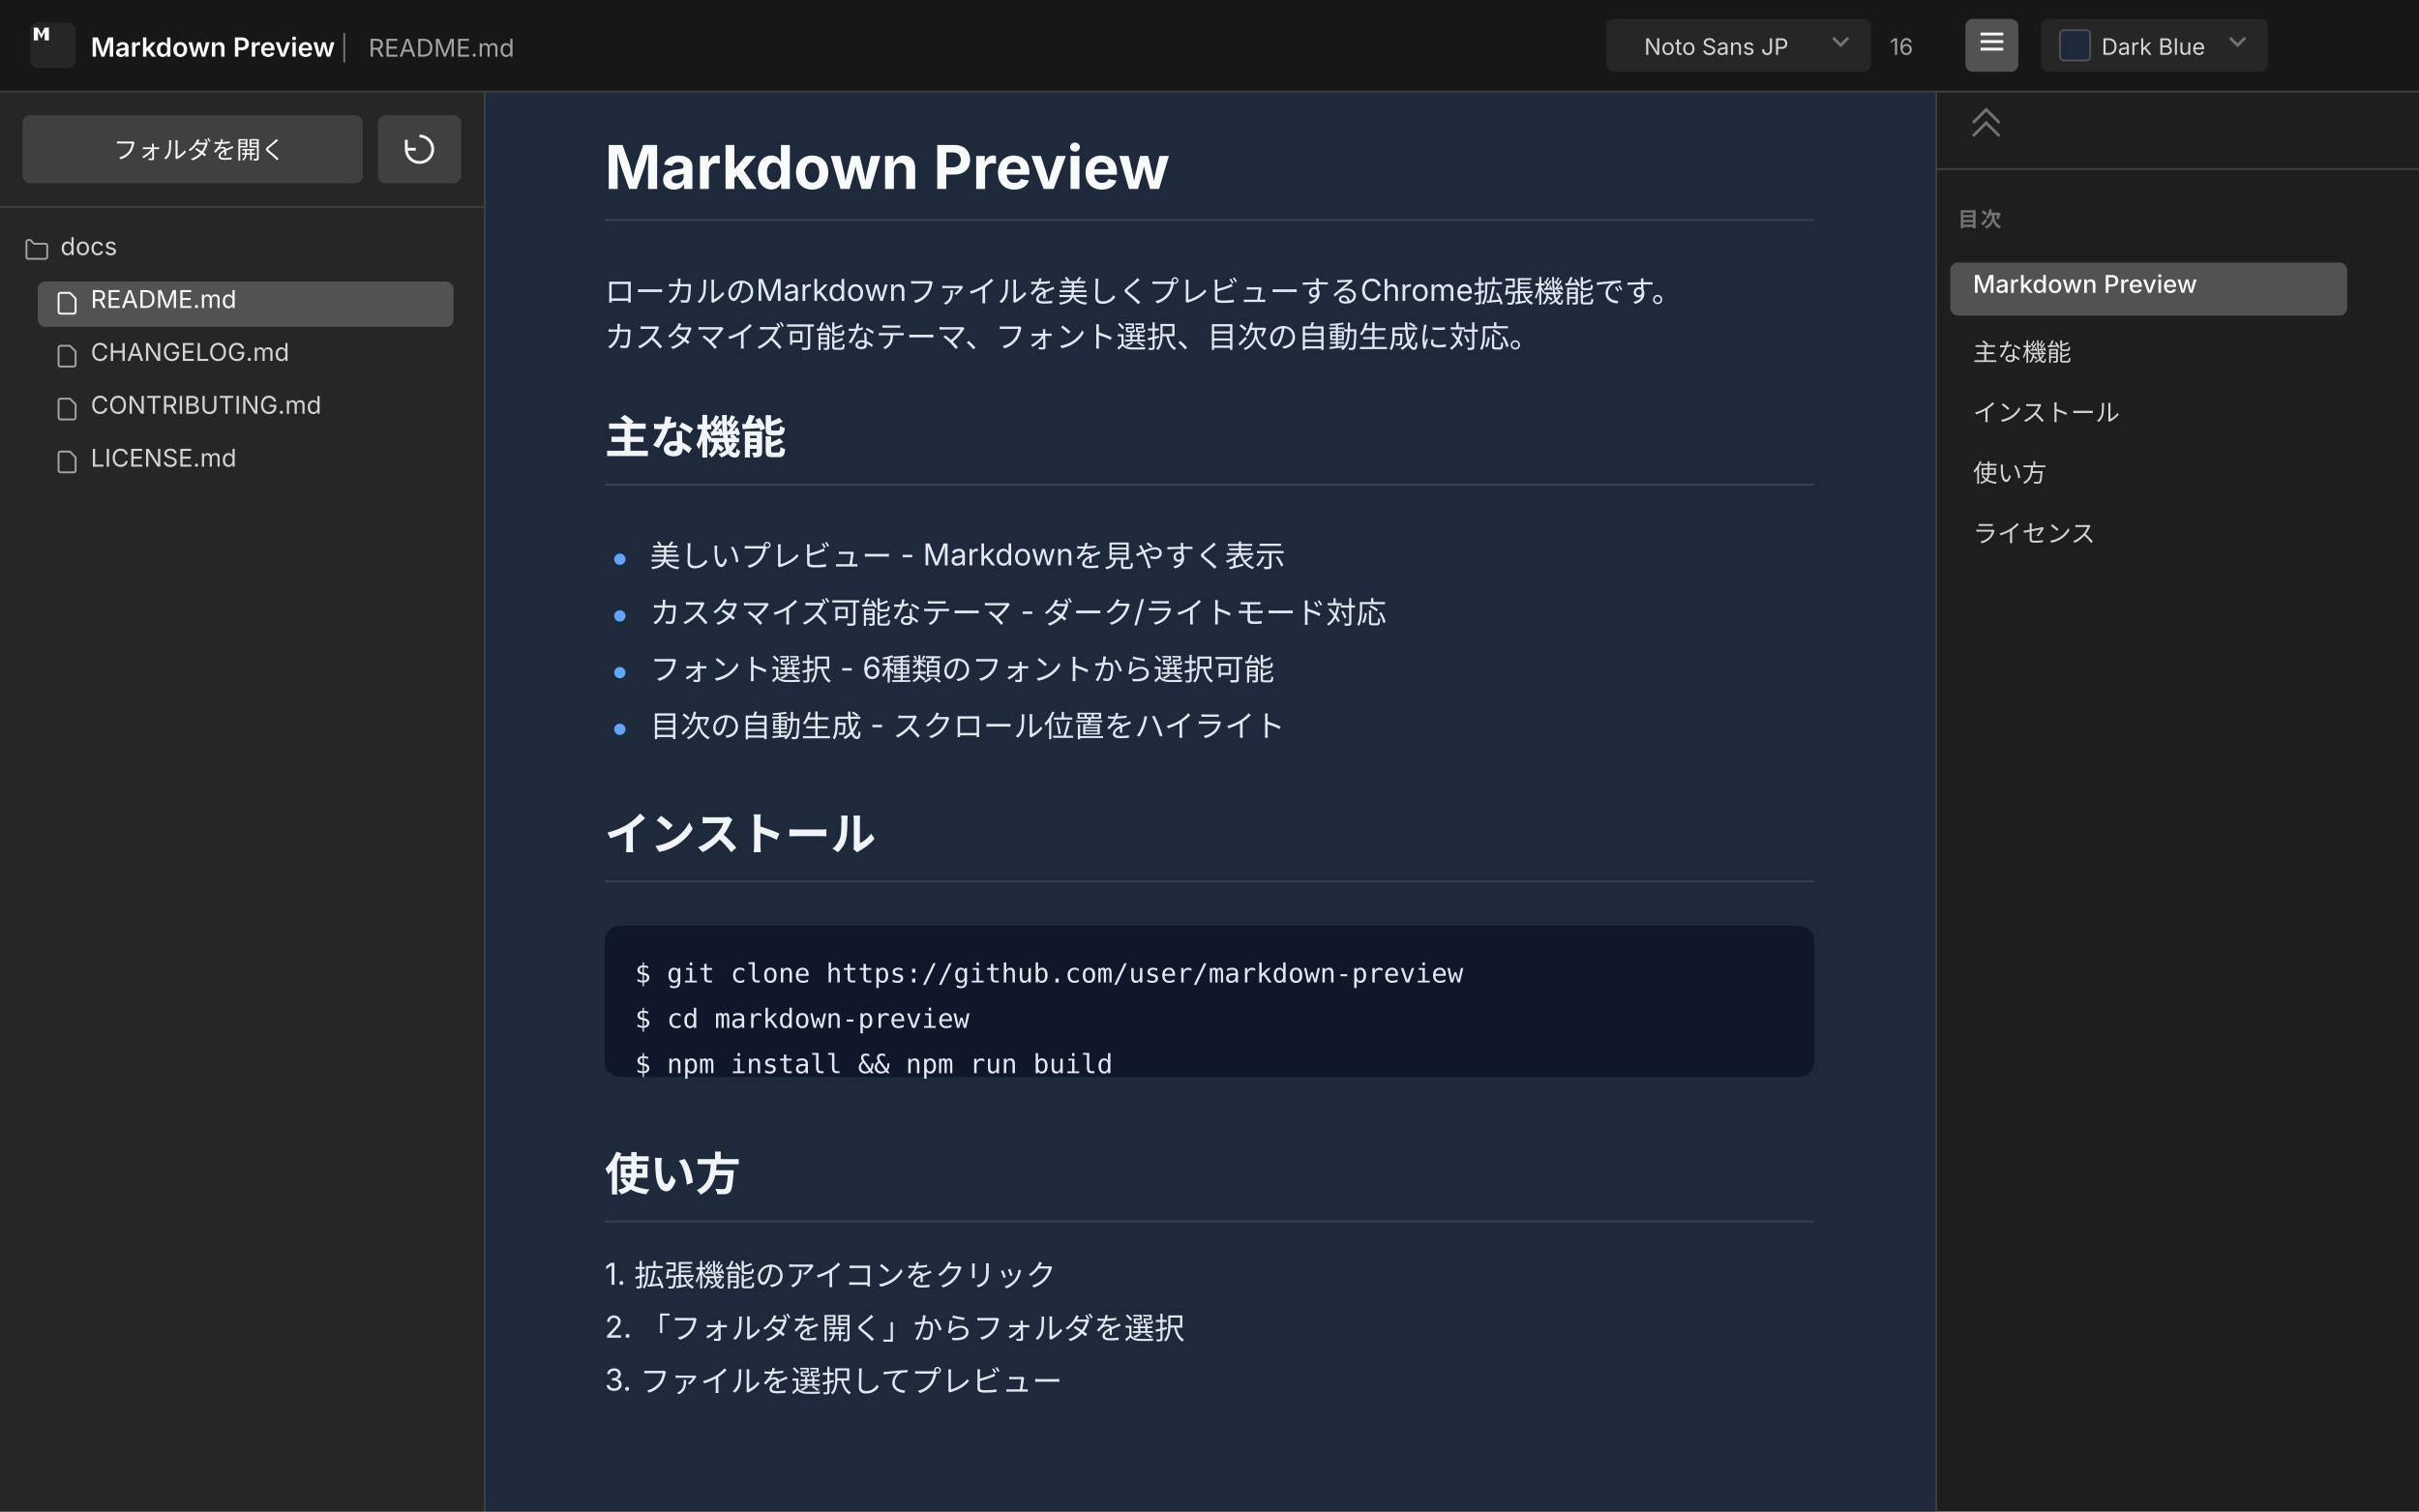
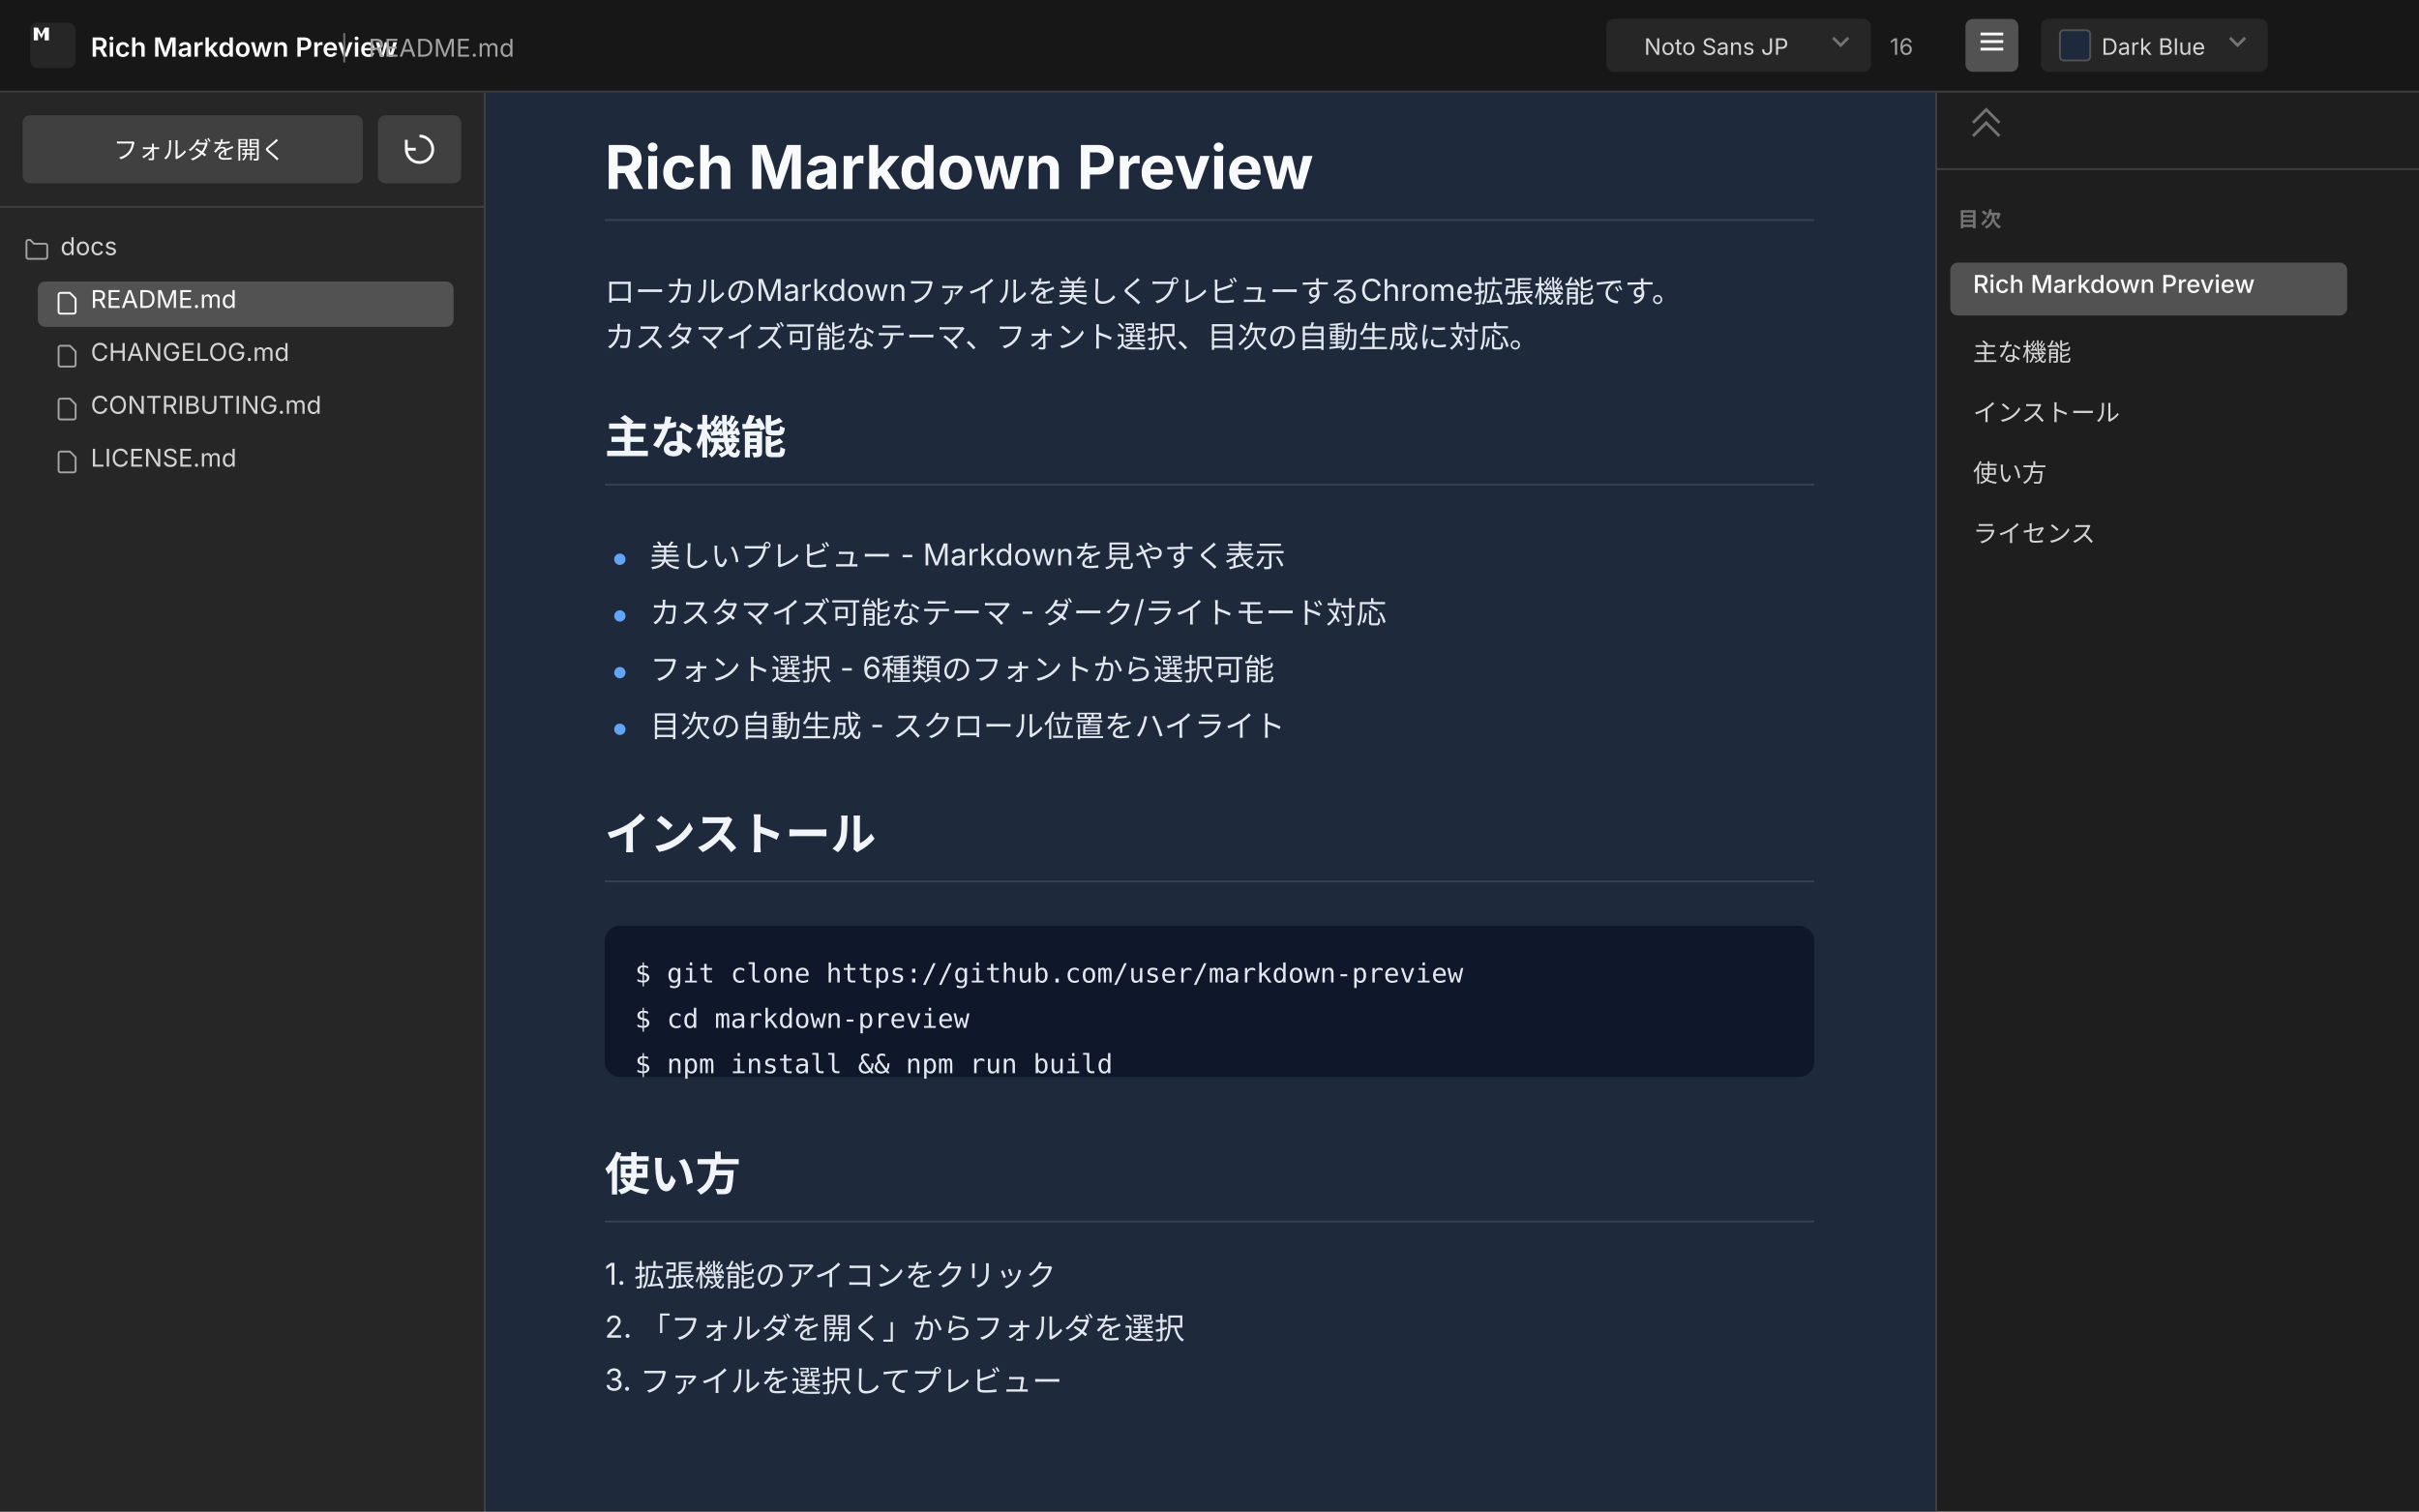
<svg xmlns="http://www.w3.org/2000/svg" viewBox="0 0 1280 800">
  <rect width="1280" height="800" fill="#171717" />
  <rect y="0" width="1280" height="48" fill="#171717" />
  <rect y="48" width="1280" height="1" fill="#404040" />
  <g transform="translate(16, 12)">
    <rect width="24" height="24" rx="4" fill="#262626" />
    <path d="M3.75 18.75V5.25h4.5l3.5 7 3.5-7h4.5v13.5h-4.5v-9l-3.5 7-3.5-7v9H3.75z" fill="#fafafa" transform="scale(0.5)" />
  </g>
-   <text x="48" y="30" font-family="system-ui, -apple-system, sans-serif" font-size="14" font-weight="600" fill="#fafafa">Markdown Preview</text>
+   <text x="48" y="30" font-family="system-ui, -apple-system, sans-serif" font-size="14" font-weight="600" fill="#fafafa">Rich Markdown Preview</text>
  <text x="180" y="30" font-family="system-ui, -apple-system, sans-serif" font-size="13" fill="#737373">|</text>
  <text x="195" y="30" font-family="system-ui, -apple-system, sans-serif" font-size="13" fill="#a3a3a3">README.md</text>
  <rect x="850" y="10" width="140" height="28" rx="4" fill="#262626" />
  <text x="870" y="29" font-family="system-ui, -apple-system, sans-serif" font-size="12" fill="#d4d4d4">Noto Sans JP</text>
  <path d="M970 20l4 4 4-4" stroke="#737373" stroke-width="1.5" fill="none" />
  <text x="1000" y="29" font-family="system-ui, -apple-system, sans-serif" font-size="12" fill="#a3a3a3">16</text>
  <rect x="1040" y="10" width="28" height="28" rx="4" fill="#525252" />
  <g transform="translate(1048, 18)">
    <line x1="0" y1="0" x2="12" y2="0" stroke="#fafafa" stroke-width="1.5" />
    <line x1="0" y1="4" x2="12" y2="4" stroke="#fafafa" stroke-width="1.5" />
    <line x1="0" y1="8" x2="12" y2="8" stroke="#fafafa" stroke-width="1.5" />
  </g>
  <rect x="1080" y="10" width="120" height="28" rx="4" fill="#262626" />
  <rect x="1090" y="16" width="16" height="16" rx="2" fill="#1e293b" stroke="#525252" />
  <text x="1112" y="29" font-family="system-ui, -apple-system, sans-serif" font-size="12" fill="#d4d4d4">Dark Blue</text>
  <path d="M1180 20l4 4 4-4" stroke="#737373" stroke-width="1.5" fill="none" />
  <rect x="0" y="49" width="256" height="751" fill="#262626" />
  <rect x="256" y="49" width="1" height="751" fill="#404040" />
  <rect x="12" y="61" width="180" height="36" rx="4" fill="#404040" />
  <text x="60" y="84" font-family="system-ui, -apple-system, sans-serif" font-size="13" fill="#fafafa">フォルダを開く</text>
  <rect x="200" y="61" width="44" height="36" rx="4" fill="#404040" />
  <g transform="translate(214, 71)">
    <path d="M1 8A7 7 0 1 0 8 1M1 8V3M1 8H6" stroke="#fafafa" stroke-width="1.5" fill="none" />
  </g>
  <rect x="0" y="109" width="256" height="1" fill="#404040" />
  <g transform="translate(12, 125)">
    <g transform="translate(0, 0)">
      <path d="M4 2l2 2h6a1 1 0 011 1v6a1 1 0 01-1 1H3a1 1 0 01-1-1V3a1 1 0 011-1h1z" fill="none" stroke="#a3a3a3" stroke-width="1" />
      <text x="20" y="10" font-family="system-ui, -apple-system, sans-serif" font-size="13" fill="#d4d4d4">docs</text>
    </g>
    <g transform="translate(16, 28)">
      <rect x="-8" y="-4" width="220" height="24" rx="4" fill="#525252" />
      <path d="M4 2h5l3 3v7a1 1 0 01-1 1H4a1 1 0 01-1-1V3a1 1 0 011-1z" fill="none" stroke="#fafafa" stroke-width="1" />
      <text x="20" y="10" font-family="system-ui, -apple-system, sans-serif" font-size="13" fill="#fafafa">README.md</text>
    </g>
    <g transform="translate(16, 56)">
      <path d="M4 2h5l3 3v7a1 1 0 01-1 1H4a1 1 0 01-1-1V3a1 1 0 011-1z" fill="none" stroke="#a3a3a3" stroke-width="1" />
      <text x="20" y="10" font-family="system-ui, -apple-system, sans-serif" font-size="13" fill="#d4d4d4">CHANGELOG.md</text>
    </g>
    <g transform="translate(16, 84)">
      <path d="M4 2h5l3 3v7a1 1 0 01-1 1H4a1 1 0 01-1-1V3a1 1 0 011-1z" fill="none" stroke="#a3a3a3" stroke-width="1" />
      <text x="20" y="10" font-family="system-ui, -apple-system, sans-serif" font-size="13" fill="#d4d4d4">CONTRIBUTING.md</text>
    </g>
    <g transform="translate(16, 112)">
      <path d="M4 2h5l3 3v7a1 1 0 01-1 1H4a1 1 0 01-1-1V3a1 1 0 011-1z" fill="none" stroke="#a3a3a3" stroke-width="1" />
      <text x="20" y="10" font-family="system-ui, -apple-system, sans-serif" font-size="13" fill="#d4d4d4">LICENSE.md</text>
    </g>
  </g>
  <rect x="257" y="49" width="767" height="751" fill="#1e293b" />
  <g transform="translate(320, 100)">
-     <text x="0" y="0" font-family="system-ui, -apple-system, sans-serif" font-size="32" font-weight="700" fill="#f8fafc">Markdown Preview</text>
+     <text x="0" y="0" font-family="system-ui, -apple-system, sans-serif" font-size="32" font-weight="700" fill="#f8fafc">Rich Markdown Preview</text>
    <rect x="0" y="16" width="640" height="1" fill="#374151" />
    <text x="0" y="60" font-family="system-ui, -apple-system, sans-serif" font-size="16" fill="#e2e8f0">ローカルのMarkdownファイルを美しくプレビューするChrome拡張機能です。</text>
    <text x="0" y="84" font-family="system-ui, -apple-system, sans-serif" font-size="16" fill="#e2e8f0">カスタマイズ可能なテーマ、フォント選択、目次の自動生成に対応。</text>
    <text x="0" y="140" font-family="system-ui, -apple-system, sans-serif" font-size="24" font-weight="700" fill="#f1f5f9">主な機能</text>
    <rect x="0" y="156" width="640" height="1" fill="#374151" />
    <g transform="translate(0, 190)">
      <circle cx="8" cy="6" r="3" fill="#60a5fa" />
      <text x="24" y="10" font-family="system-ui, -apple-system, sans-serif" font-size="16" fill="#e2e8f0">美しいプレビュー - Markdownを見やすく表示</text>
    </g>
    <g transform="translate(0, 220)">
      <circle cx="8" cy="6" r="3" fill="#60a5fa" />
      <text x="24" y="10" font-family="system-ui, -apple-system, sans-serif" font-size="16" fill="#e2e8f0">カスタマイズ可能なテーマ - ダーク/ライトモード対応</text>
    </g>
    <g transform="translate(0, 250)">
      <circle cx="8" cy="6" r="3" fill="#60a5fa" />
      <text x="24" y="10" font-family="system-ui, -apple-system, sans-serif" font-size="16" fill="#e2e8f0">フォント選択 - 6種類のフォントから選択可能</text>
    </g>
    <g transform="translate(0, 280)">
      <circle cx="8" cy="6" r="3" fill="#60a5fa" />
      <text x="24" y="10" font-family="system-ui, -apple-system, sans-serif" font-size="16" fill="#e2e8f0">目次の自動生成 - スクロール位置をハイライト</text>
    </g>
    <text x="0" y="350" font-family="system-ui, -apple-system, sans-serif" font-size="24" font-weight="700" fill="#f1f5f9">インストール</text>
    <rect x="0" y="366" width="640" height="1" fill="#374151" />
    <rect x="0" y="390" width="640" height="80" rx="8" fill="#0f172a" />
    <text x="16" y="420" font-family="monospace" font-size="14" fill="#e2e8f0">$ git clone https://github.com/user/markdown-preview</text>
    <text x="16" y="444" font-family="monospace" font-size="14" fill="#e2e8f0">$ cd markdown-preview</text>
    <text x="16" y="468" font-family="monospace" font-size="14" fill="#e2e8f0">$ npm install &amp;&amp; npm run build</text>
    <text x="0" y="530" font-family="system-ui, -apple-system, sans-serif" font-size="24" font-weight="700" fill="#f1f5f9">使い方</text>
    <rect x="0" y="546" width="640" height="1" fill="#374151" />
    <text x="0" y="580" font-family="system-ui, -apple-system, sans-serif" font-size="16" fill="#e2e8f0">1. 拡張機能のアイコンをクリック</text>
    <text x="0" y="608" font-family="system-ui, -apple-system, sans-serif" font-size="16" fill="#e2e8f0">2. 「フォルダを開く」からフォルダを選択</text>
    <text x="0" y="636" font-family="system-ui, -apple-system, sans-serif" font-size="16" fill="#e2e8f0">3. ファイルを選択してプレビュー</text>
  </g>
  <rect x="1024" y="49" width="256" height="751" fill="rgba(38,38,38,0.5)" />
  <rect x="1024" y="49" width="1" height="751" fill="#404040" />
  <rect x="1024" y="49" width="256" height="40" fill="transparent" />
  <g transform="translate(1044, 58)">
    <path d="M14 7l-7 7-7-7m14 7l-7 7-7-7" stroke="#737373" stroke-width="1.5" fill="none" transform="rotate(180, 7, 10.5)" />
  </g>
  <rect x="1024" y="89" width="256" height="1" fill="#404040" />
  <text x="1036" y="120" font-family="system-ui, -apple-system, sans-serif" font-size="11" font-weight="600" fill="#737373" letter-spacing="1">目次</text>
  <g transform="translate(1036, 145)">
    <rect x="-4" y="-6" width="210" height="28" rx="4" fill="#525252" />
-     <text x="8" y="10" font-family="system-ui, -apple-system, sans-serif" font-size="13" font-weight="500" fill="#fafafa">Markdown Preview</text>
+     <text x="8" y="10" font-family="system-ui, -apple-system, sans-serif" font-size="13" font-weight="500" fill="#fafafa">Rich Markdown Preview</text>
    <text x="8" y="46" font-family="system-ui, -apple-system, sans-serif" font-size="13" fill="#d4d4d4">主な機能</text>
    <text x="8" y="78" font-family="system-ui, -apple-system, sans-serif" font-size="13" fill="#d4d4d4">インストール</text>
    <text x="8" y="110" font-family="system-ui, -apple-system, sans-serif" font-size="13" fill="#d4d4d4">使い方</text>
    <text x="8" y="142" font-family="system-ui, -apple-system, sans-serif" font-size="13" fill="#d4d4d4">ライセンス</text>
  </g>
</svg>
